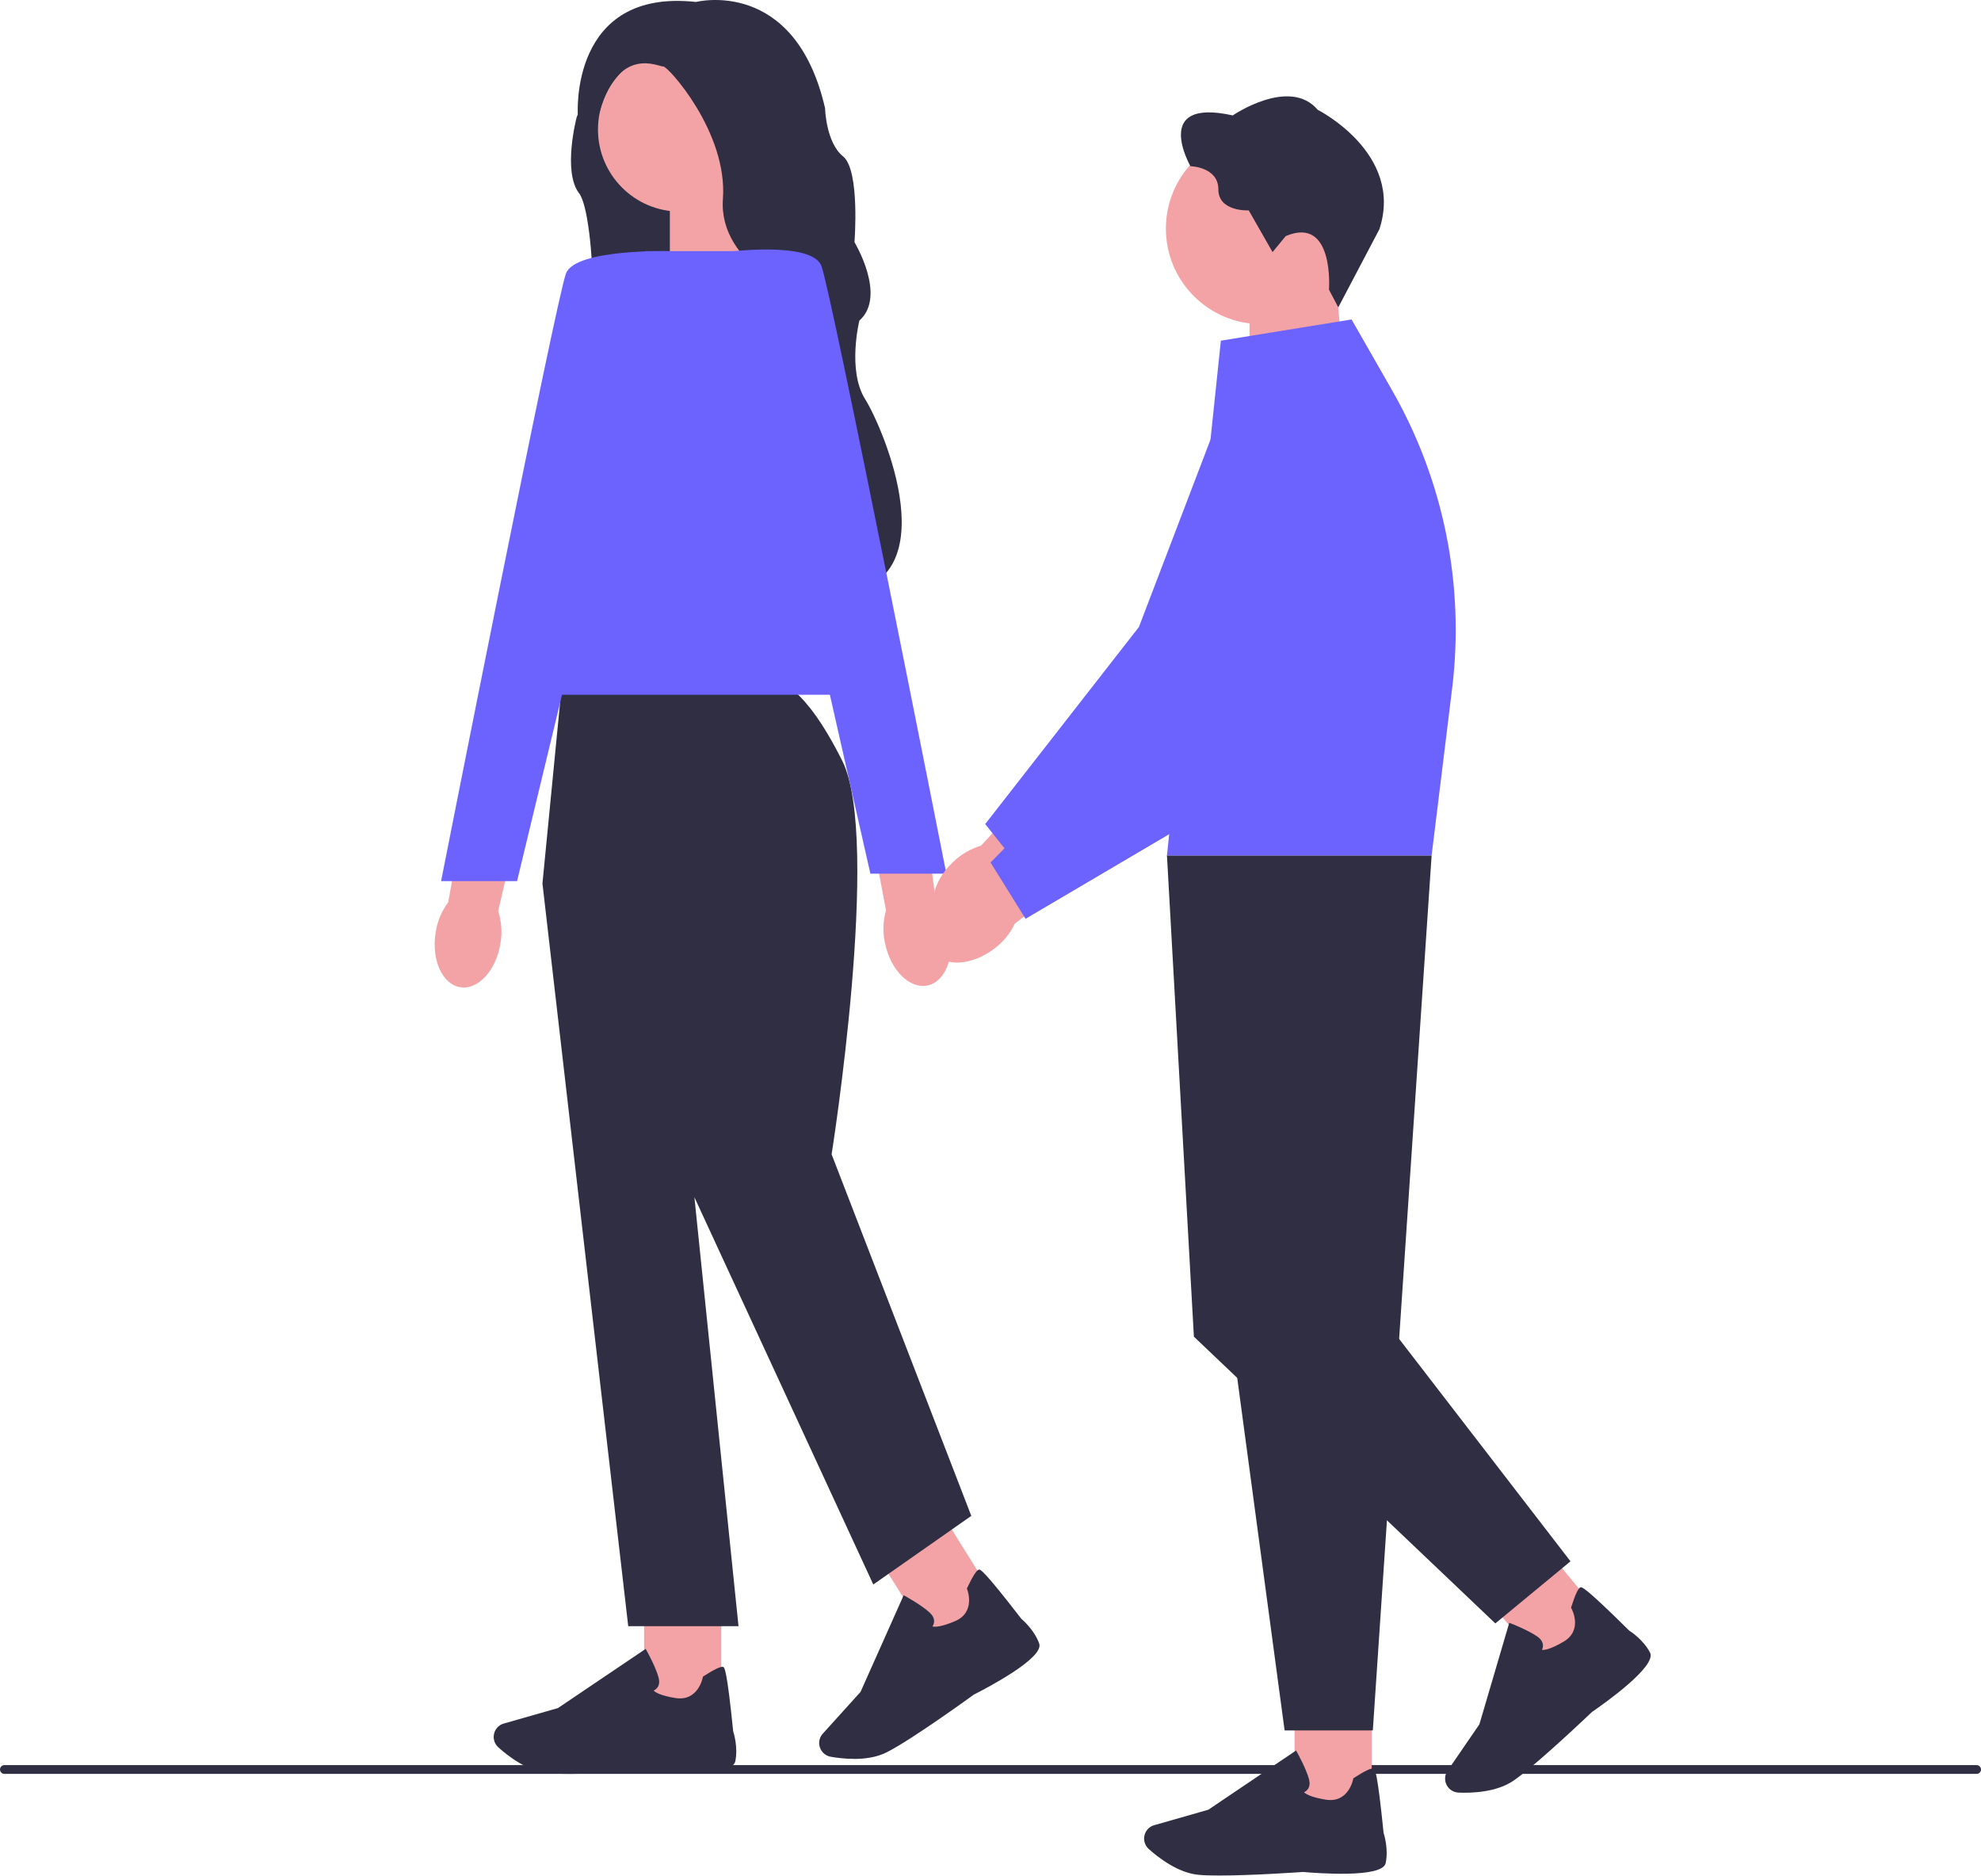
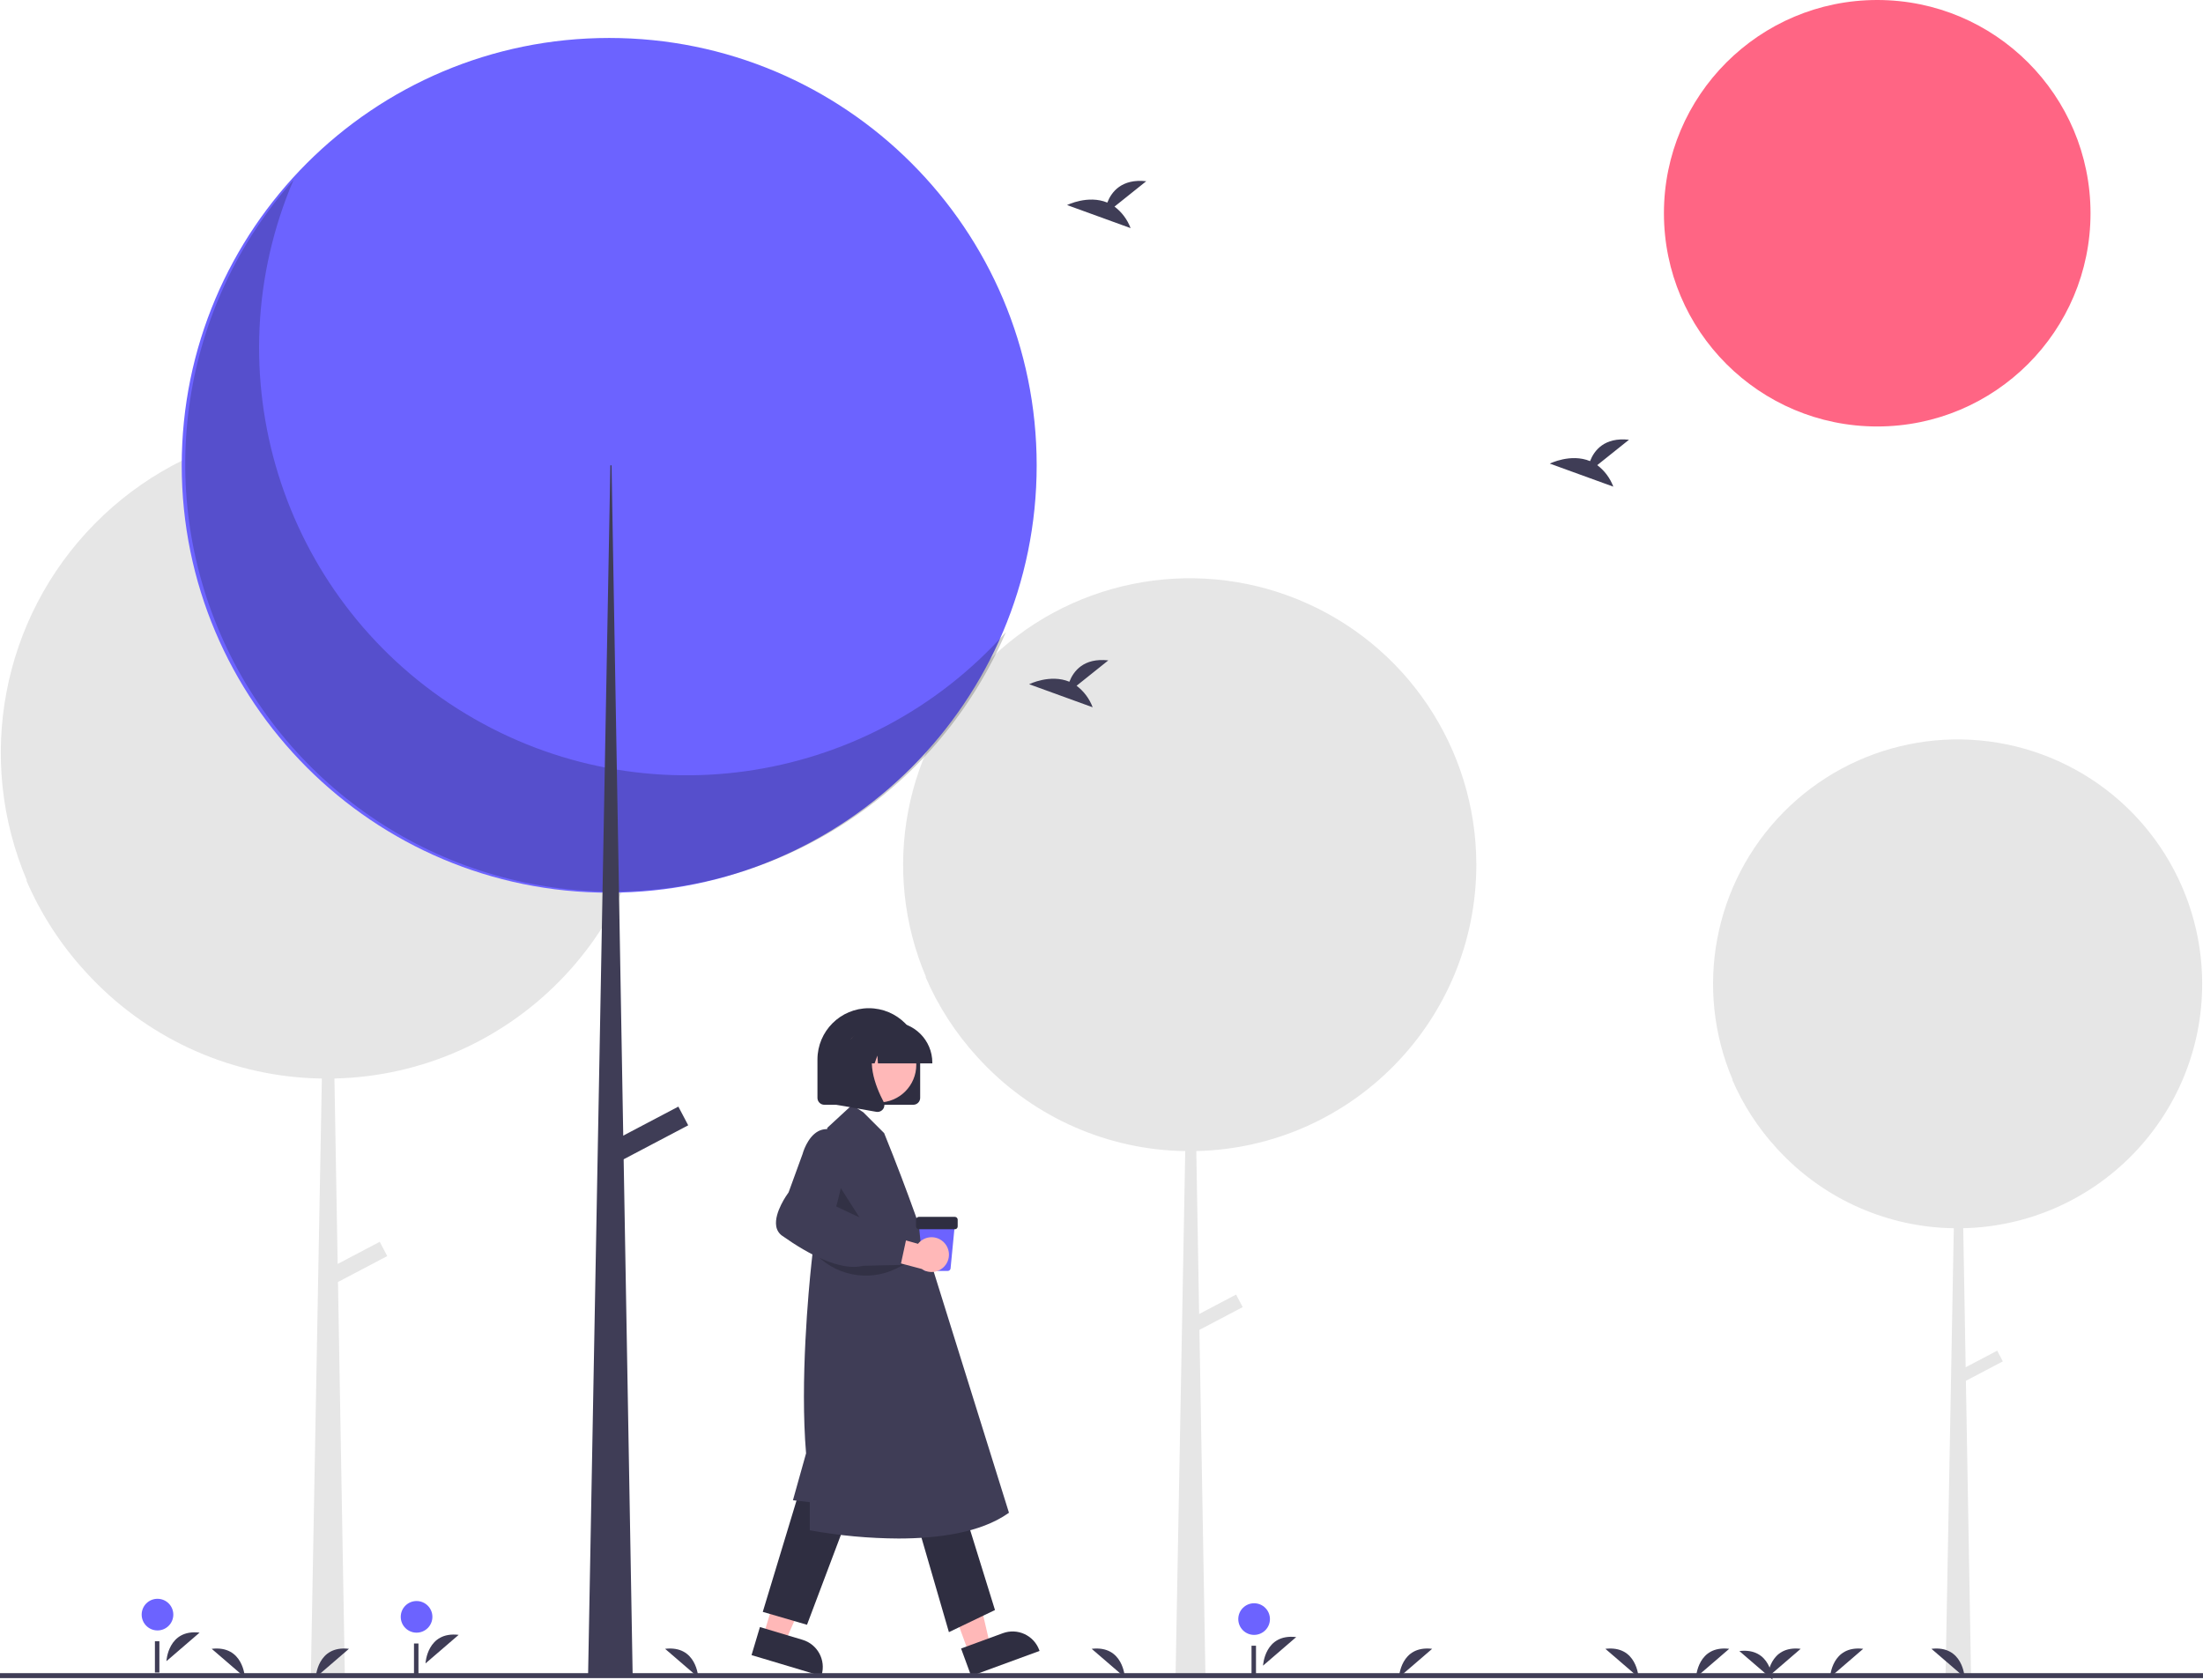
- <svg xmlns="http://www.w3.org/2000/svg" width="537.64" height="508.91" viewBox="0 0 537.64 508.91">
-   <path d="m0,480.14c0,.66.53,1.19,1.19,1.19h535.26c.66,0,1.19-.53,1.19-1.19s-.53-1.19-1.19-1.19H1.19c-.66,0-1.19.53-1.19,1.19Z" fill="#2f2e43" stroke-width="0" />
-   <path d="m160.71,21.3l-4.21,10.53s-3.88,14.74.67,20.62c4.54,5.87,5.55,50.88.67,54.2-4.88,3.33,61.85-30.82,61.85-30.82,0,0-26.05-60.41-26.49-60.63s-17.51-5.54-17.51-5.54l-14.96,11.64s-.02,0-.02,0Z" fill="#2f2e43" stroke-width="0" />
-   <polygon points="204.16 73.35 181.8 80.7 181.8 48.52 202.08 48.52 204.16 73.35" fill="#f3a3a6" stroke-width="0" />
-   <path id="uuid-bb1e70bb-146f-43f8-9ef8-107ef6e1721c-44-89-87-44-44-613" d="m135.81,256.05c-1.21,7.37-6.13,12.66-10.98,11.81-4.85-.85-7.81-7.52-6.59-14.9.44-2.95,1.61-5.75,3.41-8.14l5.54-31.17,15.08,3.16-7.07,30.39c.93,2.88,1.14,5.91.61,8.85h0Z" fill="#f3a3a6" stroke-width="0" />
-   <rect x="174.81" y="433.64" width="20.94" height="29.71" fill="#f3a3a6" stroke-width="0" />
-   <path d="m154.42,481.33c-2.2,0-4.16-.05-5.64-.19-5.56-.51-10.87-4.62-13.54-7.02-1.2-1.08-1.58-2.8-.96-4.28h0c.45-1.06,1.34-1.86,2.45-2.17l14.7-4.2,23.8-16.06.27.48c.1.18,2.44,4.39,3.22,7.23.3,1.08.22,1.98-.23,2.68-.31.48-.75.76-1.1.92.43.45,1.78,1.37,5.94,2.03,6.07.96,7.35-5.33,7.4-5.59l.04-.21.18-.12c2.89-1.86,4.67-2.71,5.28-2.53.38.11,1.02.31,2.75,17.44.17.54,1.38,4.48.56,8.25-.89,4.1-18.81,2.69-22.4,2.37-.1.01-13.52.97-22.71.97h0Z" fill="#2f2e43" stroke-width="0" />
-   <rect x="243.89" y="413.6" width="20.94" height="29.71" transform="translate(-188.2 199.51) rotate(-31.95)" fill="#f3a3a6" stroke-width="0" />
-   <path d="m231.78,477.26c-2.46,0-4.72-.3-6.33-.58-1.58-.28-2.82-1.54-3.08-3.12h0c-.18-1.14.15-2.29.93-3.14l10.25-11.34,11.7-26.22.48.26c.18.1,4.39,2.43,6.56,4.43.83.76,1.24,1.57,1.22,2.4,0,.58-.23,1.04-.45,1.37.6.16,2.23.22,6.11-1.42,5.66-2.39,3.42-8.41,3.32-8.66l-.08-.2.09-.19c1.47-3.11,2.52-4.77,3.14-4.94.39-.11,1.03-.28,11.56,13.35.43.36,3.54,3.07,4.84,6.7,1.41,3.95-14.54,12.24-17.75,13.86-.1.08-16.79,12.21-23.65,15.66-2.72,1.37-5.94,1.79-8.87,1.79h0Z" fill="#2f2e43" stroke-width="0" />
-   <path d="m211.17,185.19h-58.63l-5.32,54.54,23.28,201.52h29.93l-11.97-116.39,48.55,105.08,26.6-18.62-37.91-98.1s13.54-85.46,2.9-106.75c-10.64-21.28-17.43-21.28-17.43-21.28h0Z" fill="#2f2e43" stroke-width="0" />
-   <polygon points="240.33 188.52 138.58 188.52 175.16 68.14 215.73 68.14 240.33 188.52" fill="#6c63ff" stroke-width="0" />
-   <path d="m181.56,68.15s-25.27-.67-27.93,5.99c-2.66,6.65-33.92,164.94-33.92,164.94h20.62l41.24-170.93h-.01Z" fill="#6c63ff" stroke-width="0" />
-   <circle cx="184.57" cy="35.14" r="22.28" fill="#f3a3a6" stroke-width="0" />
-   <path d="m188.89.53s26.82-6.87,35.03,28.82c0,0,.22,9.31,4.88,13.08s3.1,23.28,3.1,23.28c0,0,8.87,14.63,1.33,21.28,0,0-3.33,13.52,1.55,21.28s23.28,50.44-7.32,53.04c0,0-15.52-9.37-8.2-37.3s-.89-43.36-.89-43.36c0,0-23.5-8.52-22.17-26.7,1.33-18.18-15.08-36.14-16.18-35.91s-12.64-6.43-17.74,13.97l-5.46-.93S154.53-3.24,188.89.53Z" fill="#2f2e43" stroke-width="0" />
-   <path id="uuid-eeb5b608-6ee1-4f81-854a-587534d39606-45-90-88-45-45-614" d="m257.7,252.48c1.49,7.32-1.24,14.01-6.08,14.94-4.84.93-9.97-4.26-11.45-11.58-.63-2.92-.53-5.94.29-8.82l-5.89-31.11,15.22-2.41,4.19,30.92c1.89,2.36,3.16,5.12,3.72,8.06h0Z" fill="#f3a3a6" stroke-width="0" />
-   <path d="m198,68.29s22.26-2.82,24.92,3.83,33.92,164.94,33.92,164.94h-20.62l-38.22-168.77h0Z" fill="#6c63ff" stroke-width="0" />
-   <path id="uuid-88df1b5d-ca7e-43f8-926d-2353a0ed292e-46-91-89-46-46-615" d="m258.58,233.97c-5.4,5.16-6.99,12.21-3.54,15.73,3.44,3.53,10.61,2.2,16.02-2.97,2.19-2.03,3.83-4.57,4.8-7.41l22.6-22.18-11.12-10.66-21.09,22.99c-2.9.86-5.52,2.4-7.65,4.49h-.02Z" fill="#f3a3a6" stroke-width="0" />
-   <path d="m267.39,223.59l41.71-53.46,21.95-57.45c2.4-6.27,7.45-11,13.87-12.97,6.42-1.97,13.26-.9,18.76,2.95,8.99,6.28,11.86,18.31,6.68,27.98l-33.83,63.13-.05.1-57.89,43.82-11.2-14.08v-.02Z" fill="#6c63ff" stroke-width="0" />
-   <polygon points="365.14 106.48 339.12 115.03 339.12 77.59 362.72 77.59 365.14 106.48" fill="#f3a3a6" stroke-width="0" />
-   <circle cx="342.34" cy="62.03" r="25.92" fill="#f3a3a6" stroke-width="0" />
-   <path d="m348.94,64.06l-3.57,4.34-6.46-11.31s-8.25.43-8.25-5.7-7.57-6.29-7.57-6.29c0,0-10.72-18.71,11.48-13.78,0,0,15.39-10.55,23.05-1.53,0,0,23.47,11.82,16.75,32.4l-11.16,21.21-2.53-4.8s1.53-20.16-11.74-14.54Z" fill="#2f2e43" stroke-width="0" />
-   <rect x="351.34" y="461.22" width="20.94" height="29.71" fill="#f3a3a6" stroke-width="0" />
-   <path d="m330.94,508.91c-2.2,0-4.16-.05-5.64-.19-5.56-.51-10.87-4.62-13.54-7.02-1.2-1.08-1.58-2.8-.96-4.28h0c.45-1.06,1.34-1.86,2.45-2.17l14.7-4.2,23.8-16.06.27.48c.1.18,2.44,4.39,3.22,7.23.3,1.08.22,1.98-.23,2.68-.31.48-.75.76-1.1.92.43.45,1.78,1.37,5.94,2.03,6.07.96,7.35-5.33,7.4-5.59l.04-.21.18-.12c2.89-1.86,4.67-2.71,5.28-2.53.38.11,1.02.31,2.75,17.44.17.54,1.38,4.48.56,8.25-.89,4.1-18.81,2.69-22.4,2.37-.1.01-13.52.97-22.71.97h0Z" fill="#2f2e43" stroke-width="0" />
-   <rect x="407.56" y="419.96" width="20.94" height="29.71" transform="translate(-181.23 366.24) rotate(-39.6)" fill="#f3a3a6" stroke-width="0" />
-   <path d="m415.19,479.74c-1.7,1.4-3.24,2.61-4.46,3.45-4.61,3.15-11.32,3.37-14.9,3.22-1.61-.07-3-1.15-3.47-2.69h0c-.33-1.11-.15-2.29.5-3.24l8.65-12.61,8.1-27.54.51.2c.19.07,4.67,1.83,7.09,3.52.92.64,1.43,1.39,1.53,2.21.07.57-.09,1.07-.26,1.42.62.07,2.24-.08,5.87-2.22,5.29-3.12,2.27-8.79,2.13-9.03l-.1-.19.06-.2c1.04-3.28,1.87-5.06,2.46-5.31.37-.16.98-.42,13.23,11.69.48.3,3.92,2.57,5.69,6,1.93,3.73-12.78,14.07-15.75,16.1-.07.07-9.8,9.36-16.88,15.22h0Z" fill="#2f2e43" stroke-width="0" />
-   <path d="m316.71,232.11h71.83l-15.96,237.43h-23.94l-31.92-237.43h0Z" fill="#2f2e43" stroke-width="0" />
-   <polygon points="331.34 245.19 316.71 232.11 324.02 362.69 405.83 440.5 426.23 423.65 378.56 361.8 331.34 245.19" fill="#2f2e43" stroke-width="0" />
-   <path d="m331.34,92.44l35.47-5.76,11.02,19.26c14,24.48,19.71,52.84,16.28,80.84l-5.57,45.33h-71.83l14.63-139.67s0,0,0,0Z" fill="#6c63ff" stroke-width="0" />
-   <path id="uuid-46bdddeb-8c3f-4fea-a5c7-33aa4ef4575e-47-92-90-47-47-616" d="m258.87,243.34c-5.96,4.51-8.35,11.32-5.34,15.22s10.29,3.41,16.25-1.1c2.41-1.77,4.34-4.1,5.62-6.81l25-19.42-9.82-11.88-23.61,20.41c-2.98.52-5.76,1.75-8.12,3.58h.02Z" fill="#f3a3a6" stroke-width="0" />
-   <path d="m268.82,234.04l47.6-48.29,28.43-54.53c3.1-5.95,8.67-10.07,15.28-11.29,6.6-1.22,13.27.64,18.3,5.09,8.21,7.28,9.67,19.56,3.41,28.56l-40.89,58.8-.06.09-62.56,36.84-9.5-15.28h-.01Z" fill="#6c63ff" stroke-width="0" />
+ <svg xmlns="http://www.w3.org/2000/svg" data-name="Layer 1" width="888" height="677.207" viewBox="0 0 888 677.207">
+   <polygon points="307.693 659.535 316.417 662.148 330.648 629.74 317.772 625.884 307.693 659.535" fill="#ffb8b8" />
+   <path d="M462.32,767.416l17.182,5.146.001 0a11.431,11.431,0,0,1,7.669,14.229l-.107.356-28.131-8.426Z" transform="translate(-156 -111.3965)" fill="#2f2e41" />
+   <polygon points="390.602 666.663 399.153 663.528 391.13 629.055 378.51 633.682 390.602 666.663" fill="#ffb8b8" />
+   <path d="M543.398,776.067l16.839-6.174.001-0a11.431,11.431,0,0,1,14.666,6.797l.128.349L547.46,787.148Z" transform="translate(-156 -111.3965)" fill="#2f2e41" />
+   <polygon points="322.321 600.868 307.464 649.897 325.292 655.097 342.378 609.782 322.321 600.868" fill="#2f2e41" />
+   <polygon points="369.121 612.011 382.493 658.068 401.064 649.154 387.693 606.068 369.121 612.011" fill="#2f2e41" />
+   <path d="M518.162,731.714a203.98,203.98,0,0,1-35.458-3.27l-.298-.06v-11.33l-6.79-.754,5.3-18.928c-2.47-29.16,1.04-66.089,2.176-76.719.26-2.493.431-3.891.431-3.891l5.959-50.65,9.97-9.203,4.529,2.948,8.402,8.401c9.766,24.034,17.515,46.661,17.564,48.115l32.751,104.953-.221.156C551.106,729.51,533.77,731.714,518.162,731.714Z" transform="translate(-156 -111.3965)" fill="#3f3d56" />
+   <polygon points="337.708 477.181 335.418 491.475 350.921 497.87 337.708 477.181" opacity="0.2" />
+   <path d="M524.128,556.834H488.284a2.784,2.784,0,0,1-2.781-2.781v-15.45a20.703,20.703,0,0,1,41.406,0v15.45A2.784,2.784,0,0,1,524.128,556.834Z" transform="translate(-156 -111.3965)" fill="#2f2e41" />
+   <circle cx="354.164" cy="429.328" r="15.179" fill="#ffb8b8" />
+   <path d="M531.807,540.148H509.889l-.225-3.147-1.124,3.147h-3.375l-.445-6.237-2.227,6.237h-6.53v-.309a16.395,16.395,0,0,1,16.377-16.377H515.43a16.395,16.395,0,0,1,16.377,16.377Z" transform="translate(-156 -111.3965)" fill="#2f2e41" />
+   <path d="M509.71,559.718a2.841,2.841,0,0,1-.492-.043l-16.049-2.832V530.318h17.667l-.437.51c-6.086,7.097-1.501,18.606,1.774,24.834a2.74,2.74,0,0,1-.218,2.909A2.77,2.77,0,0,1,509.71,559.718Z" transform="translate(-156 -111.3965)" fill="#2f2e41" />
+   <path d="M538.029,623.83h-8.797a1.131,1.131,0,0,1-1.13-1.025l-1.761-18.049h14.579l-1.761,18.049A1.131,1.131,0,0,1,538.029,623.83Z" transform="translate(-156 -111.3965)" fill="#6c63ff" />
+   <path d="M540.896,607.027H526.364a1.137,1.137,0,0,1-1.135-1.135v-2.725a1.137,1.137,0,0,1,1.135-1.135h14.532a1.137,1.137,0,0,1,1.135,1.135v2.725A1.137,1.137,0,0,1,540.896,607.027Z" transform="translate(-156 -111.3965)" fill="#2f2e41" />
+   <path d="M483.892,616.064l0,0a27.881,27.881,0,0,0,33.468,6.765l3.304-1.635Z" transform="translate(-156 -111.3965)" opacity="0.2" />
+   <path d="M536.711,612.569a6.966,6.966,0,0,0-10.676.322l-15.326-4.302-4.886,8.676,21.728,5.772a7.004,7.004,0,0,0,9.16-10.467Z" transform="translate(-156 -111.3965)" fill="#ffb8b8" />
+   <path d="M500.139,622.197c-7.286.001-17.145-4.271-28.849-12.546a5.731,5.731,0,0,1-2.413-3.928c-.863-5.469,4.471-12.863,4.995-13.572l5.608-15.401c.065-.25,1.872-6.914,6.409-9.284a7.438,7.438,0,0,1,6.214-.265c8.642,3.147,1.894,27.448.968,30.635l11.45,5.389,7.271,4.635,9.958,1.042-2.704,12.512-15.123.34A15.434,15.434,0,0,1,500.139,622.197Z" transform="translate(-156 -111.3965)" fill="#3f3d56" />
+   <path d="M1043.675,508.056A98.58,98.58,0,1,0,854.454,546.865c-.096-.107-.196-.211-.292-.319a98.666,98.666,0,0,0,17.954,27.783c.022.025.045.049.068.073.606.66,1.215,1.317,1.838,1.96a98.28,98.28,0,0,0,69.529,30.254l-3.331,180.929h10.291l-2.083-119.415,14.887-7.838-2.271-4.314-12.711,6.692-.978-56.064A98.578,98.578,0,0,0,1043.675,508.056Z" transform="translate(-156 -111.3965)" fill="#e6e6e6" />
+   <path d="M751.087,460.008a115.526,115.526,0,1,0-221.75,45.481c-.113-.126-.23-.248-.342-.374a115.628,115.628,0,0,0,21.041,32.559c.026.029.053.057.08.086.71.773,1.423,1.543,2.154,2.297a115.176,115.176,0,0,0,81.482,35.454l-3.904,212.033h12.06l-2.441-139.944,17.446-9.185-2.661-5.055-14.896,7.842-1.146-65.702A115.525,115.525,0,0,0,751.087,460.008Z" transform="translate(-156 -111.3965)" fill="#e6e6e6" />
+   <path d="M419.259,414.815A131.467,131.467,0,1,0,166.912,466.571c-.129-.143-.261-.282-.389-.426a131.582,131.582,0,0,0,23.944,37.051c.03.033.061.065.091.098.808.88,1.62,1.756,2.451,2.614a131.068,131.068,0,0,0,92.725,40.346L281.291,787.545h13.725L292.238,628.291,312.091,617.839l-3.029-5.753-16.952,8.925-1.304-74.767A131.465,131.465,0,0,0,419.259,414.815Z" transform="translate(-156 -111.3965)" fill="#e6e6e6" />
+   <circle cx="756.685" cy="85.976" r="85.976" fill="#ff6584" />
+   <circle cx="245.559" cy="187.616" r="172.312" fill="#6c63ff" />
+   <path d="M274.329,183.922A172.325,172.325,0,0,0,561.452,366.292,172.327,172.327,0,1,1,274.329,183.922Z" transform="translate(-156 -111.3965)" opacity="0.2" style="isolation:isolate" />
+   <polygon points="246.032 187.616 246.506 187.616 255.027 676.148 237.038 676.148 246.032 187.616" fill="#3f3d56" />
+   <rect x="401.085" y="564.581" width="32.19" height="8.521" transform="translate(-372.9656 148.4482) rotate(-27.76587)" fill="#3f3d56" />
+   <path d="M665.115,782.975s.622-13.027,13.366-11.513" transform="translate(-156 -111.3965)" fill="#3f3d56" />
+   <circle cx="505.514" cy="652.803" r="6.379" fill="#6c63ff" />
+   <rect x="504.476" y="663.545" width="1.801" height="12.604" fill="#3f3d56" />
+   <path d="M223.083,781.174s.622-13.027,13.366-11.513" transform="translate(-156 -111.3965)" fill="#3f3d56" />
+   <circle cx="63.482" cy="651.003" r="6.379" fill="#6c63ff" />
+   <rect x="62.444" y="661.744" width="1.801" height="12.604" fill="#3f3d56" />
+   <path d="M327.514,782.075s.622-13.027,13.366-11.513" transform="translate(-156 -111.3965)" fill="#3f3d56" />
+   <circle cx="167.913" cy="651.903" r="6.379" fill="#6c63ff" />
+   <rect x="166.875" y="662.644" width="1.801" height="12.604" fill="#3f3d56" />
+   <path d="M605.243,194.695l12.795-10.233c-9.94-1.097-14.024,4.324-15.695,8.615-7.765-3.224-16.219,1.001-16.219,1.001l25.6,9.294A19.372,19.372,0,0,0,605.243,194.695Z" transform="translate(-156 -111.3965)" fill="#3f3d56" />
+   <path d="M799.827,298.936l12.795-10.233c-9.94-1.097-14.024,4.324-15.695,8.615-7.765-3.224-16.219,1.001-16.219,1.001l25.6,9.294A19.372,19.372,0,0,0,799.827,298.936Z" transform="translate(-156 -111.3965)" fill="#3f3d56" />
+   <path d="M589.955,387.889l12.795-10.233c-9.94-1.097-14.024,4.324-15.695,8.615-7.765-3.224-16.219,1.001-16.219,1.001l25.6,9.294A19.372,19.372,0,0,0,589.955,387.889Z" transform="translate(-156 -111.3965)" fill="#3f3d56" />
+   <path d="M839.655,787.703s.622-13.027,13.366-11.513" transform="translate(-156 -111.3965)" fill="#3f3d56" />
+   <path d="M719.919,787.703s.622-13.027,13.366-11.513" transform="translate(-156 -111.3965)" fill="#3f3d56" />
+   <path d="M283.289,787.703s.622-13.027,13.366-11.513" transform="translate(-156 -111.3965)" fill="#3f3d56" />
+   <path d="M893.671,787.703s.622-13.027,13.366-11.513" transform="translate(-156 -111.3965)" fill="#3f3d56" />
+   <path d="M868.464,787.703s.622-13.027,13.366-11.513" transform="translate(-156 -111.3965)" fill="#3f3d56" />
+   <path d="M816.465,787.703s-.622-13.027-13.366-11.513" transform="translate(-156 -111.3965)" fill="#3f3d56" />
+   <path d="M609.403,787.703s-.622-13.027-13.366-11.513" transform="translate(-156 -111.3965)" fill="#3f3d56" />
+   <path d="M437.452,787.703s-.622-13.027-13.366-11.513" transform="translate(-156 -111.3965)" fill="#3f3d56" />
+   <path d="M254.697,787.703s-.622-13.027-13.366-11.513" transform="translate(-156 -111.3965)" fill="#3f3d56" />
+   <path d="M947.904,787.703s-.622-13.027-13.366-11.513" transform="translate(-156 -111.3965)" fill="#3f3d56" />
+   <path d="M870.481,788.604s-.622-13.027-13.366-11.513" transform="translate(-156 -111.3965)" fill="#3f3d56" />
+   <rect y="674.604" width="888" height="2" fill="#3f3d56" />
</svg>
